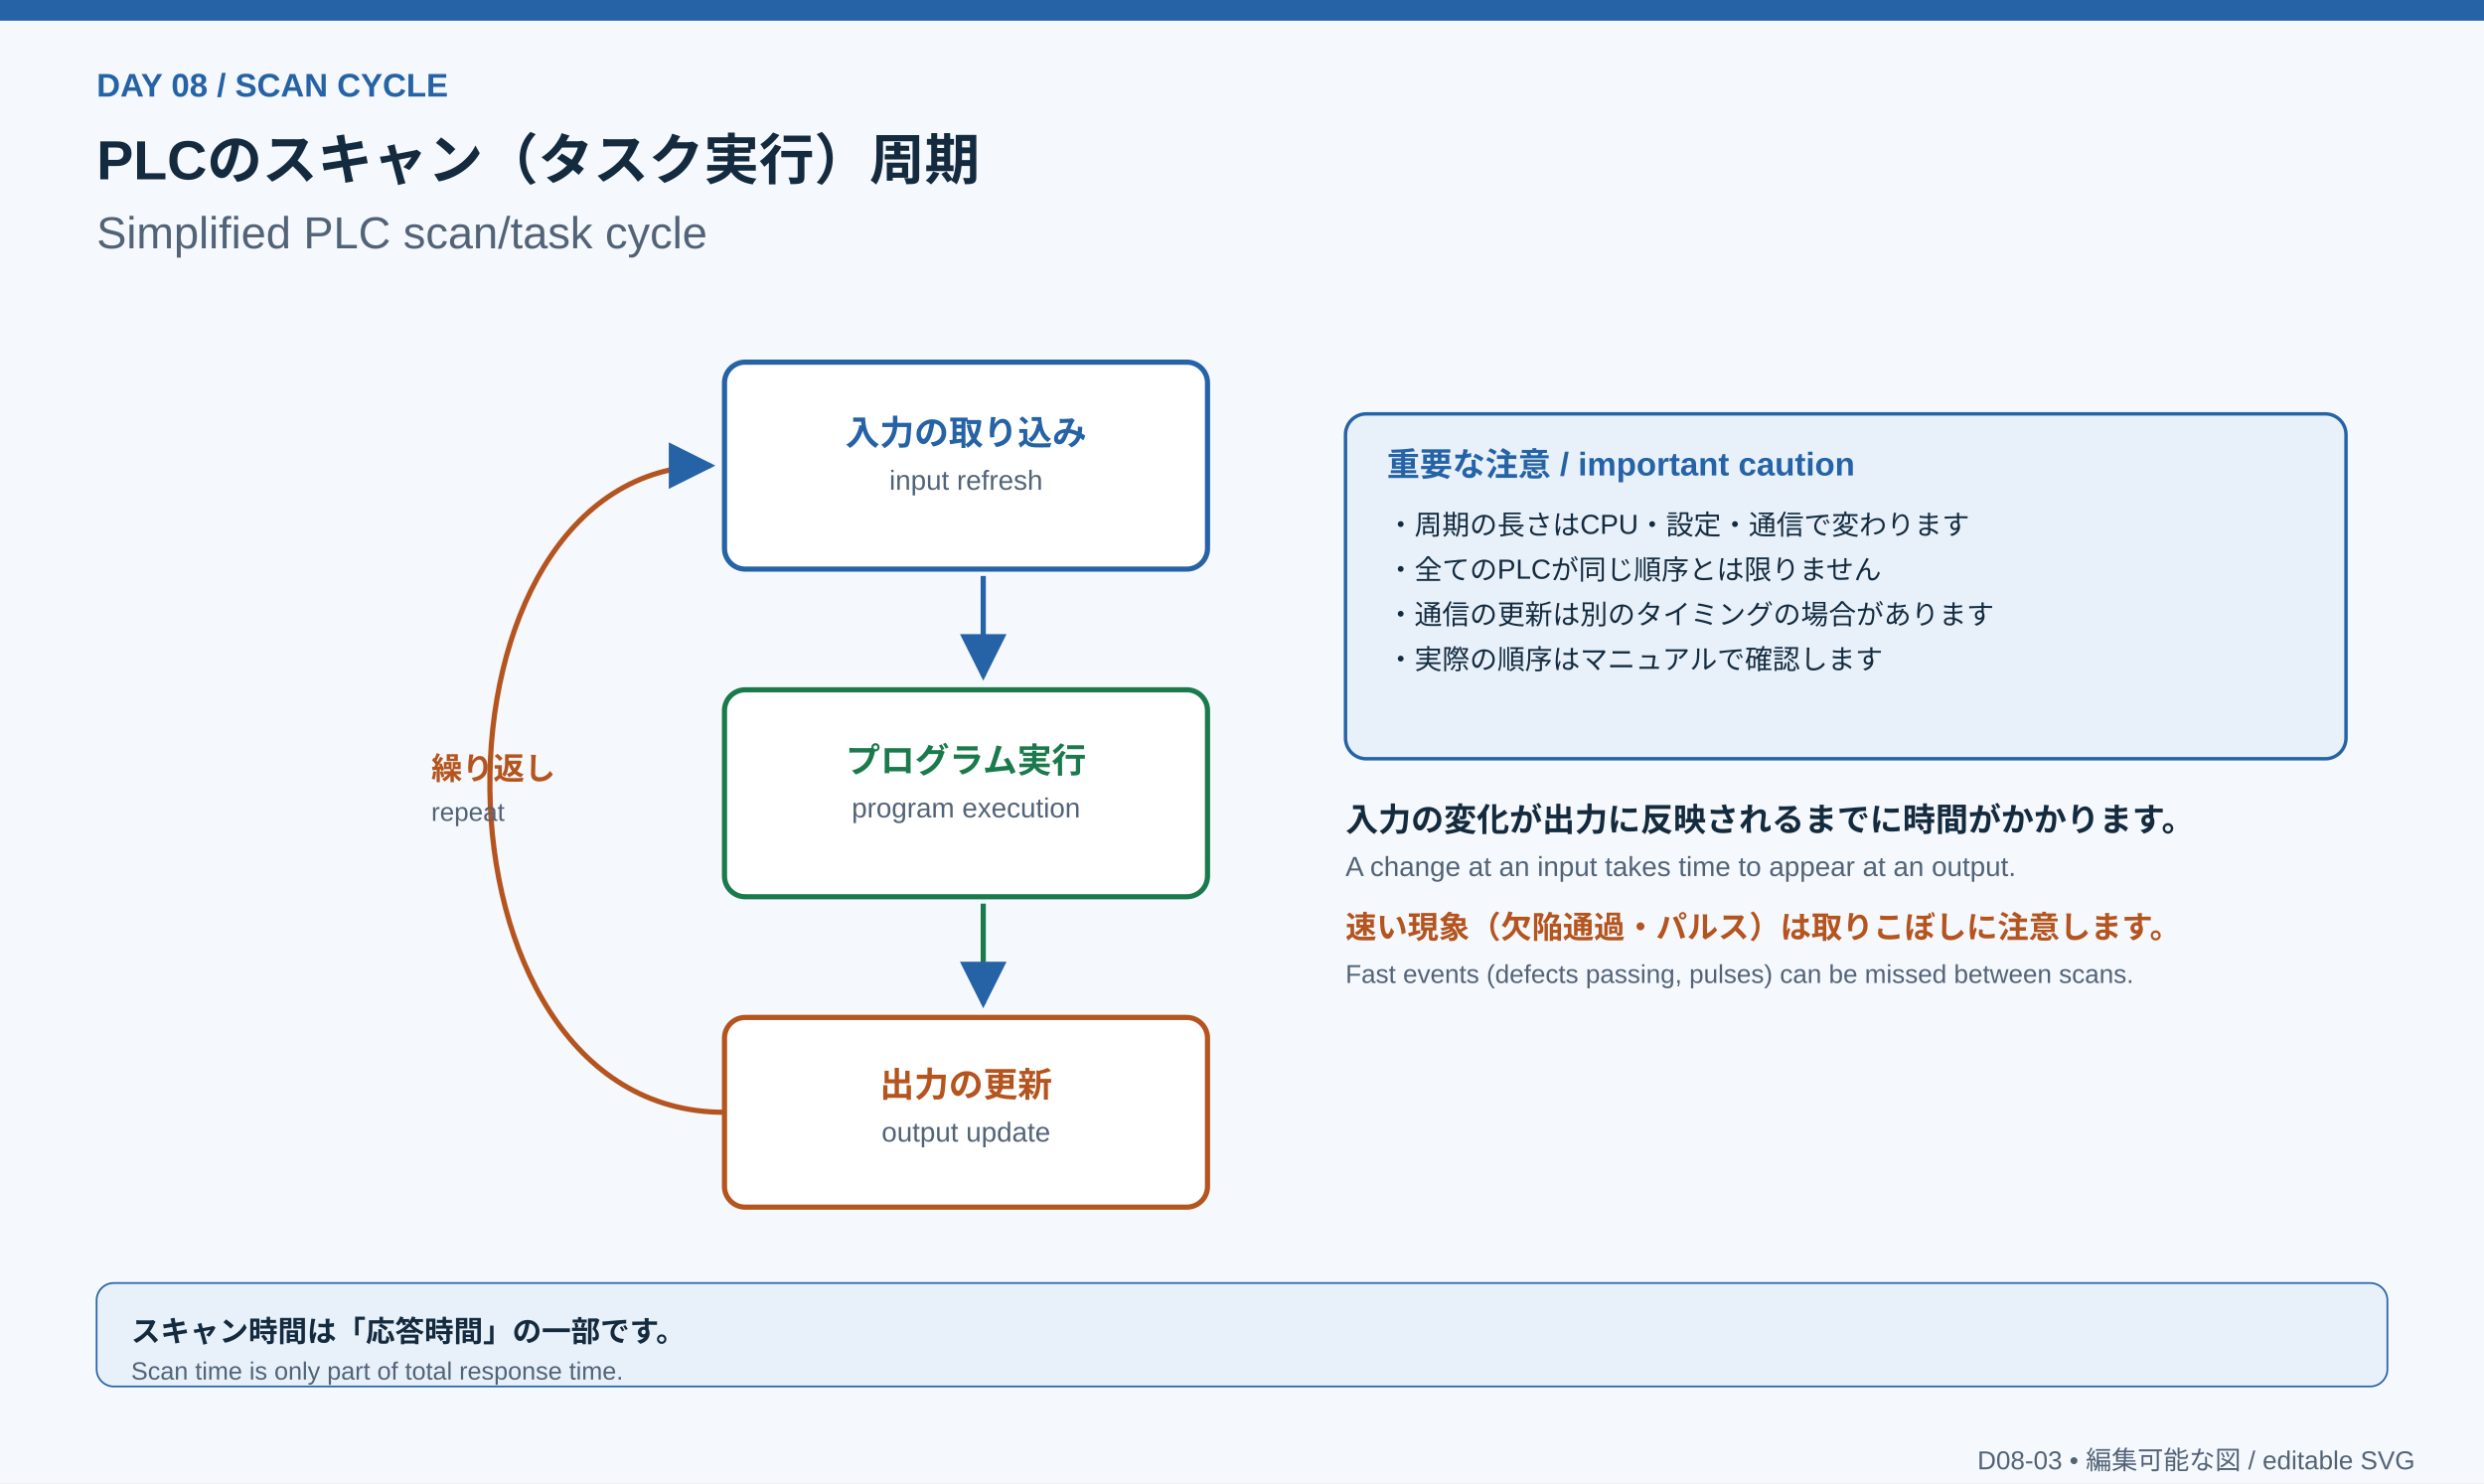
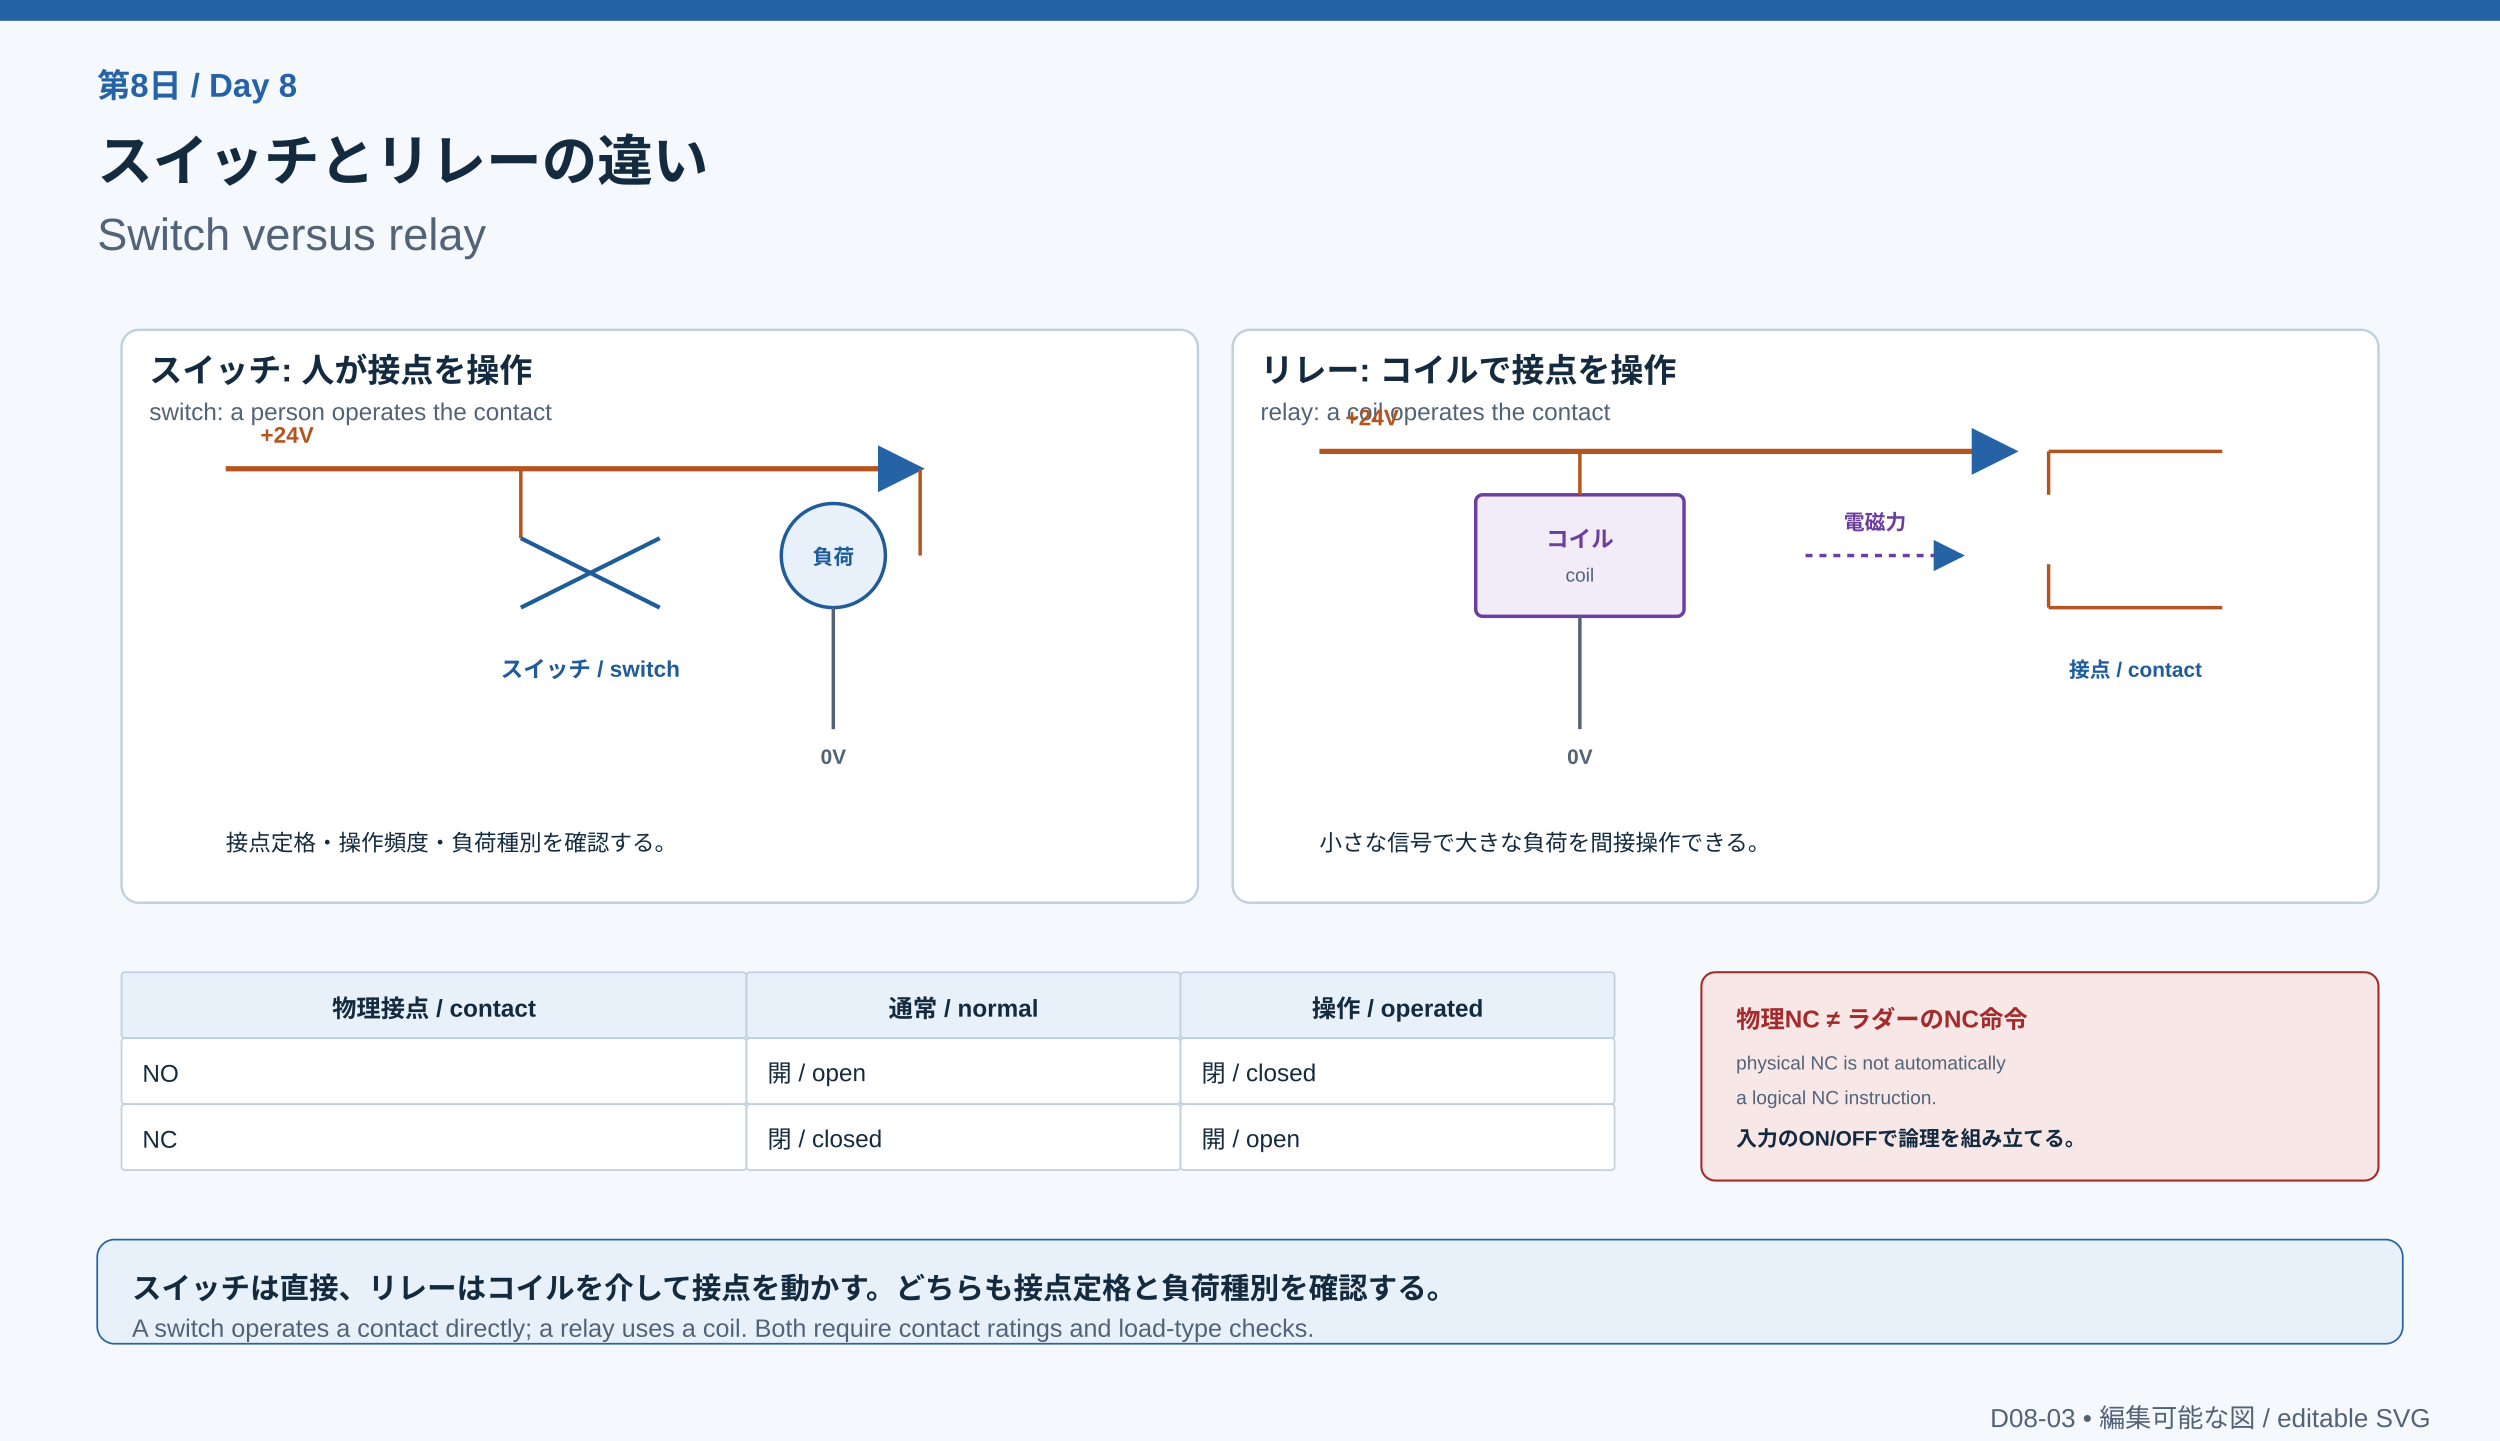
- <svg xmlns="http://www.w3.org/2000/svg" width="1440" height="860" viewBox="0 0 1440 860" role="img" aria-labelledby="title desc">
+ <svg xmlns="http://www.w3.org/2000/svg" width="1440" height="830" viewBox="0 0 1440 830" role="img" aria-labelledby="title desc">
  <defs>
    <marker id="arrow" viewBox="0 0 10 10" refX="9" refY="5" markerWidth="9" markerHeight="9" orient="auto">
      <path d="M0 0 10 5 0 10Z" fill="#2563A6" />
    </marker>
    <marker id="arrow-red" viewBox="0 0 10 10" refX="9" refY="5" markerWidth="9" markerHeight="9" orient="auto">
      <path d="M0 0 10 5 0 10Z" fill="#A32B2B" />
    </marker>
    <marker id="arrow-green" viewBox="0 0 10 10" refX="9" refY="5" markerWidth="9" markerHeight="9" orient="auto">
      <path d="M0 0 10 5 0 10Z" fill="#1B7A4B" />
    </marker>
  </defs>
-   <rect x="0" y="0" width="1440" height="860" fill="#F5F8FC" />
+   <rect x="0" y="0" width="1440" height="830" fill="#F5F8FC" />
  <rect x="0" y="0" width="1440" height="12" fill="#2563A6" />
-   <text x="56.0" y="56.0" font-family="Arial, 'Noto Sans JP', 'Yu Gothic', Meiryo, sans-serif" font-size="19" fill="#2563A6" font-weight="700" text-anchor="start">DAY 08 / SCAN CYCLE</text>
-   <text x="56.0" y="104.0" font-family="Arial, 'Noto Sans JP', 'Yu Gothic', Meiryo, sans-serif" font-size="32" fill="#142B3F" font-weight="700" text-anchor="start">PLCのスキャン（タスク実行）周期</text>
-   <text x="56.0" y="144.0" font-family="Arial, 'Noto Sans JP', 'Yu Gothic', Meiryo, sans-serif" font-size="26" fill="#526378" font-weight="400" text-anchor="start">Simplified PLC scan/task cycle</text>
-   <rect x="420.0" y="210.0" width="280.0" height="120.0" rx="12" fill="#FFFFFF" stroke="#2563A6" stroke-width="3" />
-   <text x="560.0" y="258.0" font-family="Arial, 'Noto Sans JP', 'Yu Gothic', Meiryo, sans-serif" font-size="20" fill="#2563A6" font-weight="700" text-anchor="middle">入力の取り込み</text>
-   <text x="560.0" y="284.0" font-family="Arial, 'Noto Sans JP', 'Yu Gothic', Meiryo, sans-serif" font-size="16" fill="#526378" font-weight="400" text-anchor="middle">input refresh</text>
-   <rect x="420.0" y="400.0" width="280.0" height="120.0" rx="12" fill="#FFFFFF" stroke="#1B7A4B" stroke-width="3" />
-   <text x="560.0" y="448.0" font-family="Arial, 'Noto Sans JP', 'Yu Gothic', Meiryo, sans-serif" font-size="20" fill="#1B7A4B" font-weight="700" text-anchor="middle">プログラム実行</text>
-   <text x="560.0" y="474.0" font-family="Arial, 'Noto Sans JP', 'Yu Gothic', Meiryo, sans-serif" font-size="16" fill="#526378" font-weight="400" text-anchor="middle">program execution</text>
-   <rect x="420.0" y="590.0" width="280.0" height="110.0" rx="12" fill="#FFFFFF" stroke="#B4541E" stroke-width="3" />
-   <text x="560.0" y="636.0" font-family="Arial, 'Noto Sans JP', 'Yu Gothic', Meiryo, sans-serif" font-size="20" fill="#B4541E" font-weight="700" text-anchor="middle">出力の更新</text>
-   <text x="560.0" y="662.0" font-family="Arial, 'Noto Sans JP', 'Yu Gothic', Meiryo, sans-serif" font-size="16" fill="#526378" font-weight="400" text-anchor="middle">output update</text>
-   <path d="M570.0 334.0 L570.0 392.0" fill="none" stroke="#2563A6" stroke-width="3" marker-end="url(#arrow)" />
-   <path d="M570.0 524.0 L570.0 582.0" fill="none" stroke="#1B7A4B" stroke-width="3" marker-end="url(#arrow)" />
-   <path d="M420 645 C 240 645 240 270 412 270" fill="none" stroke="#B4541E" stroke-width="3" marker-end="url(#arrow)" />
-   <text x="250.0" y="452.0" font-family="Arial, 'Noto Sans JP', 'Yu Gothic', Meiryo, sans-serif" font-size="18" fill="#B4541E" font-weight="700" text-anchor="start">繰り返し</text>
-   <text x="250.0" y="476.0" font-family="Arial, 'Noto Sans JP', 'Yu Gothic', Meiryo, sans-serif" font-size="15" fill="#526378" font-weight="400" text-anchor="start">repeat</text>
-   <rect x="780.0" y="240.0" width="580.0" height="200.0" rx="12" fill="#E8F1FA" stroke="#2563A6" stroke-width="2" />
-   <text x="804.0" y="276.0" font-family="Arial, 'Noto Sans JP', 'Yu Gothic', Meiryo, sans-serif" font-size="19" fill="#2563A6" font-weight="700" text-anchor="start">重要な注意 / important caution</text>
-   <text x="804.0" y="310.0" font-family="Arial, 'Noto Sans JP', 'Yu Gothic', Meiryo, sans-serif" font-size="16" fill="#142B3F" font-weight="400" text-anchor="start">・周期の長さはCPU・設定・通信で変わります</text>
-   <text x="804.0" y="336.0" font-family="Arial, 'Noto Sans JP', 'Yu Gothic', Meiryo, sans-serif" font-size="16" fill="#142B3F" font-weight="400" text-anchor="start">・全てのPLCが同じ順序とは限りません</text>
-   <text x="804.0" y="362.0" font-family="Arial, 'Noto Sans JP', 'Yu Gothic', Meiryo, sans-serif" font-size="16" fill="#142B3F" font-weight="400" text-anchor="start">・通信の更新は別のタイミングの場合があります</text>
-   <text x="804.0" y="388.0" font-family="Arial, 'Noto Sans JP', 'Yu Gothic', Meiryo, sans-serif" font-size="16" fill="#142B3F" font-weight="400" text-anchor="start">・実際の順序はマニュアルで確認します</text>
-   <text x="780.0" y="482.0" font-family="Arial, 'Noto Sans JP', 'Yu Gothic', Meiryo, sans-serif" font-size="19" fill="#142B3F" font-weight="700" text-anchor="start">入力の変化が出力に反映されるまでに時間がかかります。</text>
-   <text x="780.0" y="508.0" font-family="Arial, 'Noto Sans JP', 'Yu Gothic', Meiryo, sans-serif" font-size="16" fill="#526378" font-weight="400" text-anchor="start">A change at an input takes time to appear at an output.</text>
-   <text x="780.0" y="544.0" font-family="Arial, 'Noto Sans JP', 'Yu Gothic', Meiryo, sans-serif" font-size="18" fill="#B4541E" font-weight="700" text-anchor="start">速い現象（欠陥通過・パルス）は取りこぼしに注意します。</text>
-   <text x="780.0" y="570.0" font-family="Arial, 'Noto Sans JP', 'Yu Gothic', Meiryo, sans-serif" font-size="15" fill="#526378" font-weight="400" text-anchor="start">Fast events (defects passing, pulses) can be missed between scans.</text>
-   <rect x="56.0" y="744.0" width="1328.0" height="60.0" rx="10" fill="#E8F1FA" stroke="#2563A6" stroke-width="1" />
-   <text x="76.0" y="778.0" font-family="Arial, 'Noto Sans JP', 'Yu Gothic', Meiryo, sans-serif" font-size="17.0" fill="#142B3F" font-weight="700" text-anchor="start">スキャン時間は「応答時間」の一部です。</text>
-   <text x="76.0" y="800.0" font-family="Arial, 'Noto Sans JP', 'Yu Gothic', Meiryo, sans-serif" font-size="14.5" fill="#526378" font-weight="400" text-anchor="start">Scan time is only part of total response time.</text>
-   <text x="1400" y="852" font-family="Arial, 'Noto Sans JP', 'Yu Gothic', Meiryo, sans-serif" font-size="15" fill="#526378" text-anchor="end">D08-03 • 編集可能な図 / editable SVG</text>
+   <text x="56.0" y="56.0" font-family="Arial, 'Noto Sans JP', 'Yu Gothic', Meiryo, sans-serif" font-size="19" fill="#2563A6" font-weight="700" text-anchor="start">第8日 / Day 8</text>
+   <text x="56.0" y="104.0" font-family="Arial, 'Noto Sans JP', 'Yu Gothic', Meiryo, sans-serif" font-size="32" fill="#142B3F" font-weight="700" text-anchor="start">スイッチとリレーの違い</text>
+   <text x="56.0" y="144.0" font-family="Arial, 'Noto Sans JP', 'Yu Gothic', Meiryo, sans-serif" font-size="26" fill="#526378" font-weight="400" text-anchor="start">Switch versus relay</text>
+   <rect x="70.0" y="190.0" width="620.0" height="330.0" rx="10" fill="#FFFFFF" stroke="#C1D0DD" stroke-width="1.4" />
+   <text x="86.0" y="220.0" font-family="Arial, 'Noto Sans JP', 'Yu Gothic', Meiryo, sans-serif" font-size="19" fill="#142B3F" font-weight="700" text-anchor="start">スイッチ: 人が接点を操作</text>
+   <text x="86.0" y="242.0" font-family="Arial, 'Noto Sans JP', 'Yu Gothic', Meiryo, sans-serif" font-size="14" fill="#526378" font-weight="400" text-anchor="start">switch: a person operates the contact</text>
+   <path d="M130.0 270.0 L530.0 270.0" fill="none" stroke="#B4541E" stroke-width="3" marker-end="url(#arrow)" />
+   <text x="150.0" y="255.0" font-family="Arial, 'Noto Sans JP', 'Yu Gothic', Meiryo, sans-serif" font-size="13" fill="#B4541E" font-weight="700" text-anchor="start">+24V</text>
+   <path d="M300.0 270.0 L300.0 310.0" fill="none" stroke="#B4541E" stroke-width="2" />
+   <path d="M300.0 310.0 L380.0 350.0" fill="none" stroke="#1F5C99" stroke-width="2.4" />
+   <path d="M380.0 310.0 L300.0 350.0" fill="none" stroke="#1F5C99" stroke-width="2.4" />
+   <text x="340.0" y="390.0" font-family="Arial, 'Noto Sans JP', 'Yu Gothic', Meiryo, sans-serif" font-size="13" fill="#1F5C99" font-weight="700" text-anchor="middle">スイッチ / switch</text>
+   <circle cx="480.0" cy="320.0" r="30.0" fill="#E8F1FA" stroke="#1F5C99" stroke-width="2" />
+   <text x="480.0" y="325.0" font-family="Arial, 'Noto Sans JP', 'Yu Gothic', Meiryo, sans-serif" font-size="12" fill="#1F5C99" font-weight="700" text-anchor="middle">負荷</text>
+   <path d="M530.0 270.0 L530.0 320.0" fill="none" stroke="#B4541E" stroke-width="2" />
+   <path d="M480.0 350.0 L480.0 420.0" fill="none" stroke="#526378" stroke-width="2" />
+   <text x="480.0" y="440.0" font-family="Arial, 'Noto Sans JP', 'Yu Gothic', Meiryo, sans-serif" font-size="12" fill="#526378" font-weight="700" text-anchor="middle">0V</text>
+   <text x="130.0" y="490.0" font-family="Arial, 'Noto Sans JP', 'Yu Gothic', Meiryo, sans-serif" font-size="13" fill="#142B3F" font-weight="400" text-anchor="start">接点定格・操作頻度・負荷種別を確認する。</text>
+   <rect x="710.0" y="190.0" width="660.0" height="330.0" rx="10" fill="#FFFFFF" stroke="#C1D0DD" stroke-width="1.4" />
+   <text x="726.0" y="220.0" font-family="Arial, 'Noto Sans JP', 'Yu Gothic', Meiryo, sans-serif" font-size="19" fill="#142B3F" font-weight="700" text-anchor="start">リレー: コイルで接点を操作</text>
+   <text x="726.0" y="242.0" font-family="Arial, 'Noto Sans JP', 'Yu Gothic', Meiryo, sans-serif" font-size="14" fill="#526378" font-weight="400" text-anchor="start">relay: a coil operates the contact</text>
+   <path d="M760.0 260.0 L1160.0 260.0" fill="none" stroke="#B4541E" stroke-width="3" marker-end="url(#arrow)" />
+   <text x="775.0" y="245.0" font-family="Arial, 'Noto Sans JP', 'Yu Gothic', Meiryo, sans-serif" font-size="13" fill="#B4541E" font-weight="700" text-anchor="start">+24V</text>
+   <rect x="850.0" y="285.0" width="120.0" height="70.0" rx="4" fill="#F1ECF8" stroke="#6B3FA0" stroke-width="2" />
+   <text x="910.0" y="315.0" font-family="Arial, 'Noto Sans JP', 'Yu Gothic', Meiryo, sans-serif" font-size="13" fill="#6B3FA0" font-weight="700" text-anchor="middle">コイル</text>
+   <text x="910.0" y="335.0" font-family="Arial, 'Noto Sans JP', 'Yu Gothic', Meiryo, sans-serif" font-size="11" fill="#526378" font-weight="400" text-anchor="middle">coil</text>
+   <path d="M910.0 260.0 L910.0 285.0" fill="none" stroke="#B4541E" stroke-width="2" />
+   <path d="M910.0 355.0 L910.0 420.0" fill="none" stroke="#526378" stroke-width="2" />
+   <text x="910.0" y="440.0" font-family="Arial, 'Noto Sans JP', 'Yu Gothic', Meiryo, sans-serif" font-size="12" fill="#526378" font-weight="700" text-anchor="middle">0V</text>
+   <path d="M1040.0 320.0 L1130.0 320.0" fill="none" stroke="#6B3FA0" stroke-width="2" stroke-dasharray="4 4" marker-end="url(#arrow)" />
+   <text x="1080.0" y="305.0" font-family="Arial, 'Noto Sans JP', 'Yu Gothic', Meiryo, sans-serif" font-size="12" fill="#6B3FA0" font-weight="600" text-anchor="middle">電磁力</text>
+   <path d="M1180.0 260.0 L1280.0 260.0" fill="none" stroke="#B4541E" stroke-width="2" />
+   <path d="M1180.0 350.0 L1280.0 350.0" fill="none" stroke="#B4541E" stroke-width="2" />
+   <path d="M1180.0 260.0 L1180.0 285.0" fill="none" stroke="#B4541E" stroke-width="2" />
+   <path d="M1180.0 350.0 L1180.0 325.0" fill="none" stroke="#B4541E" stroke-width="2" />
+   <text x="1230.0" y="390.0" font-family="Arial, 'Noto Sans JP', 'Yu Gothic', Meiryo, sans-serif" font-size="12" fill="#1F5C99" font-weight="600" text-anchor="middle">接点 / contact</text>
+   <text x="760.0" y="490.0" font-family="Arial, 'Noto Sans JP', 'Yu Gothic', Meiryo, sans-serif" font-size="13" fill="#142B3F" font-weight="400" text-anchor="start">小さな信号で大きな負荷を間接操作できる。</text>
+   <rect x="70.0" y="560.0" width="360.0" height="38.0" rx="2" fill="#E8F1FA" stroke="#C1D0DD" stroke-width="1" />
+   <text x="250.0" y="585.8" font-family="Arial, 'Noto Sans JP', 'Yu Gothic', Meiryo, sans-serif" font-size="14" fill="#142B3F" font-weight="700" text-anchor="middle">物理接点 / contact</text>
+   <rect x="430.0" y="560.0" width="250.0" height="38.0" rx="2" fill="#E8F1FA" stroke="#C1D0DD" stroke-width="1" />
+   <text x="555.0" y="585.8" font-family="Arial, 'Noto Sans JP', 'Yu Gothic', Meiryo, sans-serif" font-size="14" fill="#142B3F" font-weight="700" text-anchor="middle">通常 / normal</text>
+   <rect x="680.0" y="560.0" width="250.0" height="38.0" rx="2" fill="#E8F1FA" stroke="#C1D0DD" stroke-width="1" />
+   <text x="805.0" y="585.8" font-family="Arial, 'Noto Sans JP', 'Yu Gothic', Meiryo, sans-serif" font-size="14" fill="#142B3F" font-weight="700" text-anchor="middle">操作 / operated</text>
+   <rect x="70.0" y="598.0" width="360.0" height="38.0" rx="2" fill="#FFFFFF" stroke="#C1D0DD" stroke-width="1" />
+   <text x="82.0" y="623.1" font-family="Arial, 'Noto Sans JP', 'Yu Gothic', Meiryo, sans-serif" font-size="14" fill="#142B3F" font-weight="400" text-anchor="start">NO</text>
+   <rect x="430.0" y="598.0" width="250.0" height="38.0" rx="2" fill="#FFFFFF" stroke="#C1D0DD" stroke-width="1" />
+   <text x="442.0" y="623.1" font-family="Arial, 'Noto Sans JP', 'Yu Gothic', Meiryo, sans-serif" font-size="14" fill="#142B3F" font-weight="400" text-anchor="start">開 / open</text>
+   <rect x="680.0" y="598.0" width="250.0" height="38.0" rx="2" fill="#FFFFFF" stroke="#C1D0DD" stroke-width="1" />
+   <text x="692.0" y="623.1" font-family="Arial, 'Noto Sans JP', 'Yu Gothic', Meiryo, sans-serif" font-size="14" fill="#142B3F" font-weight="400" text-anchor="start">閉 / closed</text>
+   <rect x="70.0" y="636.0" width="360.0" height="38.0" rx="2" fill="#FFFFFF" stroke="#C1D0DD" stroke-width="1" />
+   <text x="82.0" y="661.1" font-family="Arial, 'Noto Sans JP', 'Yu Gothic', Meiryo, sans-serif" font-size="14" fill="#142B3F" font-weight="400" text-anchor="start">NC</text>
+   <rect x="430.0" y="636.0" width="250.0" height="38.0" rx="2" fill="#FFFFFF" stroke="#C1D0DD" stroke-width="1" />
+   <text x="442.0" y="661.1" font-family="Arial, 'Noto Sans JP', 'Yu Gothic', Meiryo, sans-serif" font-size="14" fill="#142B3F" font-weight="400" text-anchor="start">閉 / closed</text>
+   <rect x="680.0" y="636.0" width="250.0" height="38.0" rx="2" fill="#FFFFFF" stroke="#C1D0DD" stroke-width="1" />
+   <text x="692.0" y="661.1" font-family="Arial, 'Noto Sans JP', 'Yu Gothic', Meiryo, sans-serif" font-size="14" fill="#142B3F" font-weight="400" text-anchor="start">開 / open</text>
+   <rect x="980.0" y="560.0" width="390.0" height="120.0" rx="8" fill="#F8E7E7" stroke="#A32B2B" stroke-width="1.2" />
+   <text x="1000.0" y="592.0" font-family="Arial, 'Noto Sans JP', 'Yu Gothic', Meiryo, sans-serif" font-size="14" fill="#A32B2B" font-weight="700" text-anchor="start">物理NC ≠ ラダーのNC命令</text>
+   <text x="1000.0" y="616.0" font-family="Arial, 'Noto Sans JP', 'Yu Gothic', Meiryo, sans-serif" font-size="11" fill="#526378" font-weight="400" text-anchor="start">physical NC is not automatically</text>
+   <text x="1000.0" y="636.0" font-family="Arial, 'Noto Sans JP', 'Yu Gothic', Meiryo, sans-serif" font-size="11" fill="#526378" font-weight="400" text-anchor="start">a logical NC instruction.</text>
+   <text x="1000.0" y="660.0" font-family="Arial, 'Noto Sans JP', 'Yu Gothic', Meiryo, sans-serif" font-size="12" fill="#142B3F" font-weight="600" text-anchor="start">入力のON/OFFで論理を組み立てる。</text>
+   <rect x="56.0" y="714.0" width="1328.0" height="60.0" rx="10" fill="#E8F1FA" stroke="#2563A6" stroke-width="1" />
+   <text x="76.0" y="748.0" font-family="Arial, 'Noto Sans JP', 'Yu Gothic', Meiryo, sans-serif" font-size="17.0" fill="#142B3F" font-weight="700" text-anchor="start">スイッチは直接、リレーはコイルを介して接点を動かす。どちらも接点定格と負荷種別を確認する。</text>
+   <text x="76.0" y="770.0" font-family="Arial, 'Noto Sans JP', 'Yu Gothic', Meiryo, sans-serif" font-size="14.5" fill="#526378" font-weight="400" text-anchor="start">A switch operates a contact directly; a relay uses a coil. Both require contact ratings and load-type checks.</text>
+   <text x="1400" y="822" font-family="Arial, 'Noto Sans JP', 'Yu Gothic', Meiryo, sans-serif" font-size="15" fill="#526378" text-anchor="end">D08-03 • 編集可能な図 / editable SVG</text>
</svg>
